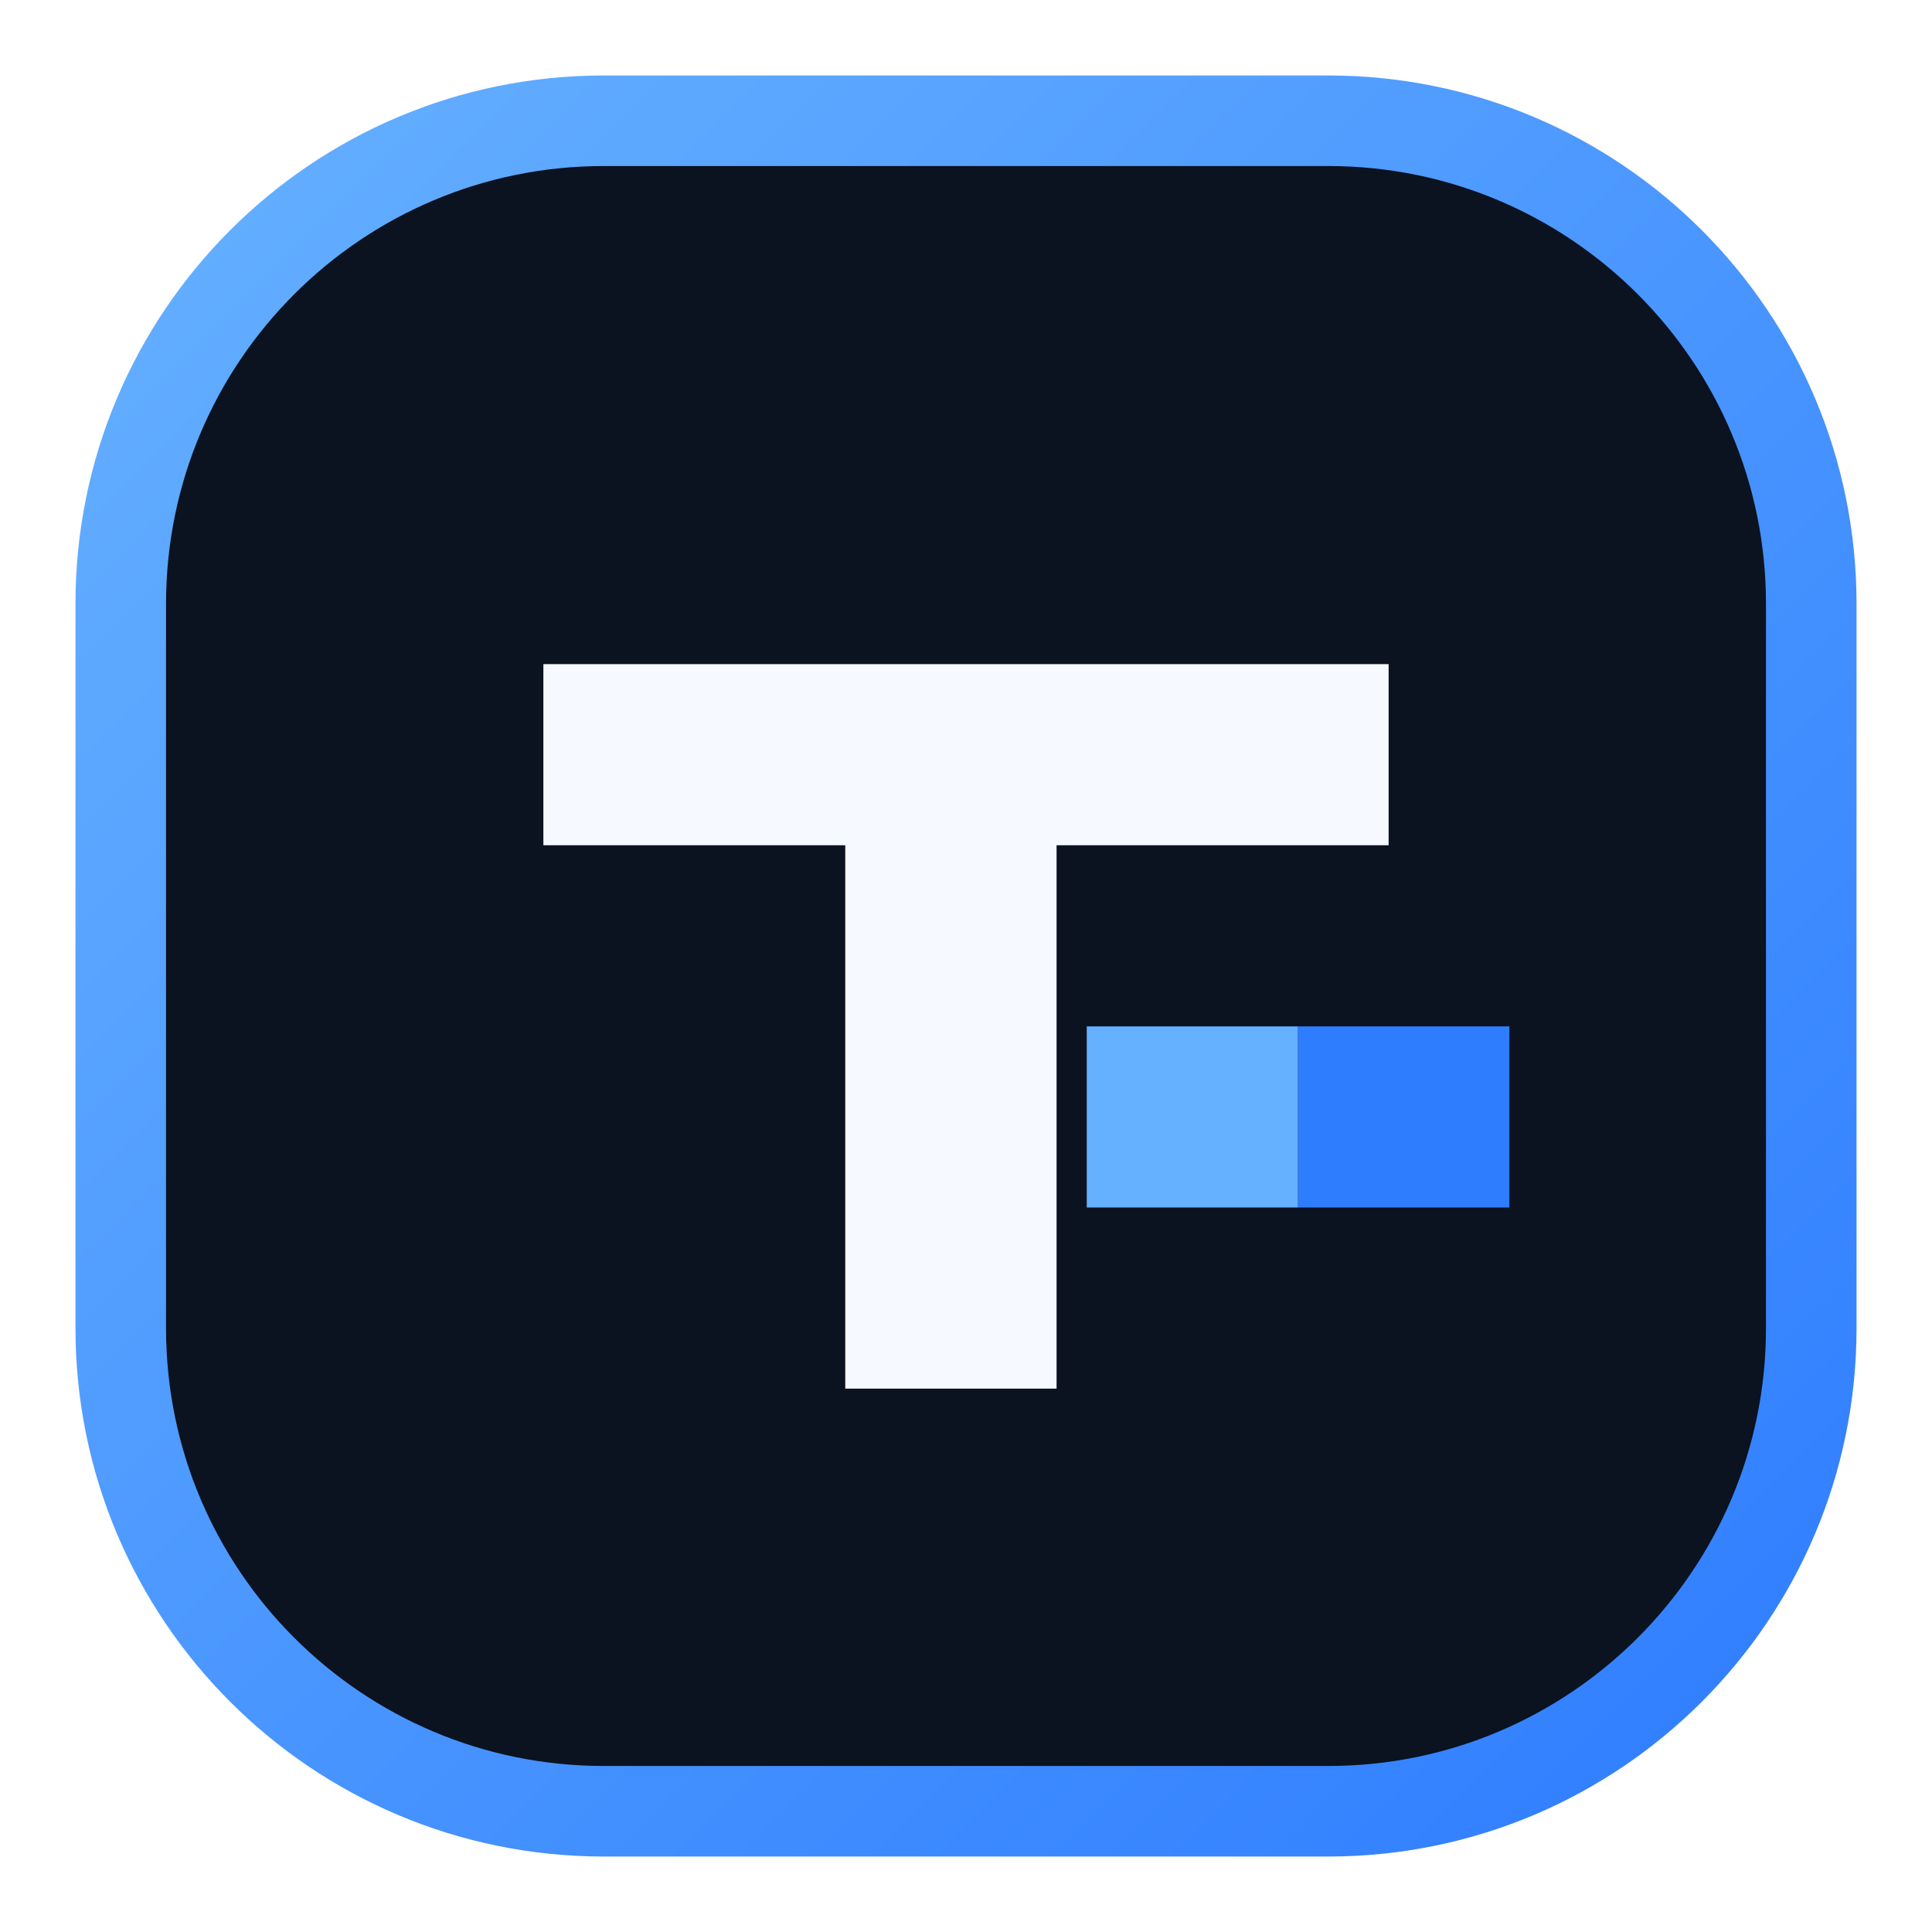
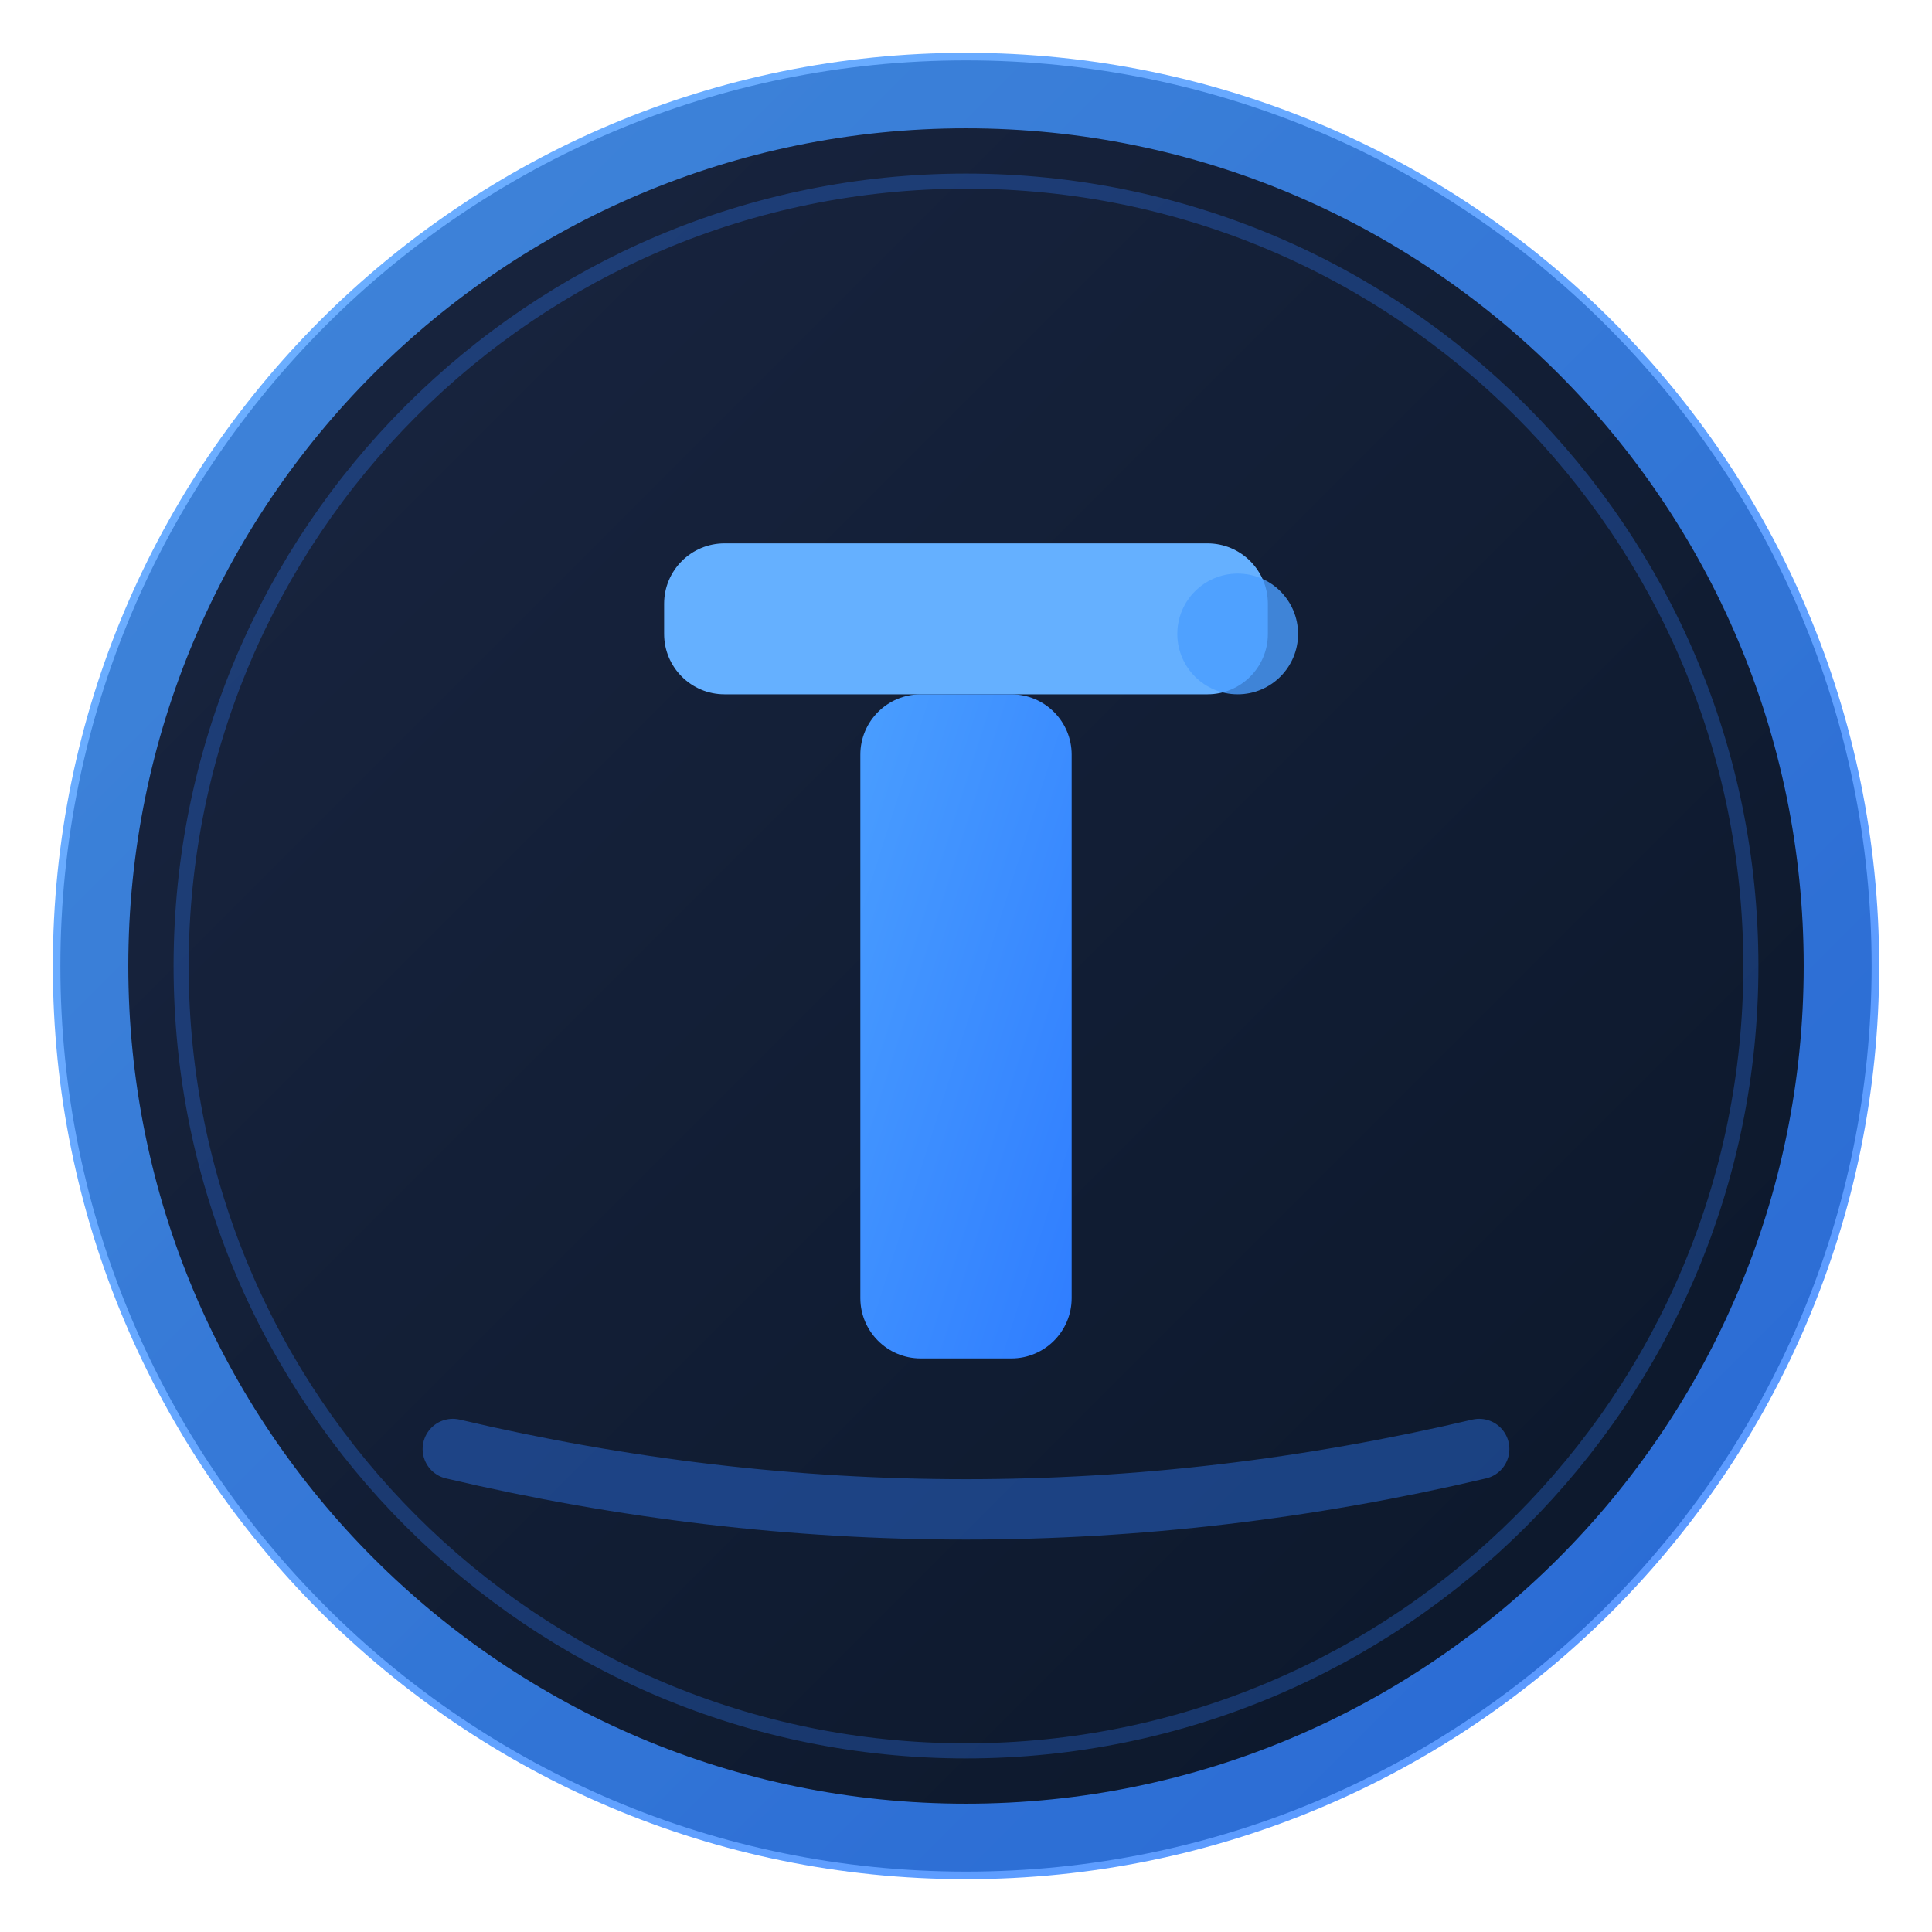
<svg xmlns="http://www.w3.org/2000/svg" viewBox="0 0 64 64" role="img" aria-label="TradeUp logo">
  <defs>
-     <linearGradient id="g" x1="0" y1="0" x2="1" y2="1">
-       <stop offset="0" stop-color="#65b0ff" />
-       <stop offset="1" stop-color="#2f7dff" />
+     <linearGradient id="bg" x1="0%" y1="0%" x2="100%" y2="100%">
+       <stop offset="0%" style="stop-color:#1a2642;stop-opacity:1" />
+       <stop offset="100%" style="stop-color:#0a1628;stop-opacity:1" />
+     </linearGradient>
+     <linearGradient id="border" x1="0%" y1="0%" x2="100%" y2="100%">
+       <stop offset="0%" style="stop-color:#4a9eff;stop-opacity:1" />
+       <stop offset="100%" style="stop-color:#2f7dff;stop-opacity:1" />
    </linearGradient>
  </defs>
-   <rect x="4" y="4" width="56" height="56" rx="16" fill="#0b1220" />
-   <rect x="4" y="4" width="56" height="56" rx="16" fill="none" stroke="url(#g)" stroke-width="3" />
-   <path d="M18 22h28v6H35v18h-7V28H18z" fill="#f6f9ff" />
-   <path d="M36 34h7v6h-7z" fill="#65b0ff" />
-   <path d="M43 34h7v6h-7z" fill="#2f7dff" />
+   <circle cx="32" cy="32" r="30" fill="url(#bg)" />
+   <circle cx="32" cy="32" r="29" fill="none" stroke="url(#border)" stroke-width="2.5" opacity="0.8" />
+   <circle cx="32" cy="32" r="26" fill="none" stroke="#2f7dff" stroke-width="0.5" opacity="0.3" />
+   <g transform="translate(32, 32)">
+     <rect x="-10" y="-14" width="20" height="5" rx="2" fill="#65b0ff" />
+     <rect x="-3.5" y="-9" width="7" height="22" rx="2" fill="url(#border)" />
+     <circle cx="9" cy="-11" r="2" fill="#4a9eff" opacity="0.8" />
+   </g>
+   <path d="M 15 48 Q 32 52, 49 48" stroke="#2f7dff" stroke-width="2" fill="none" opacity="0.4" stroke-linecap="round" />
</svg>
